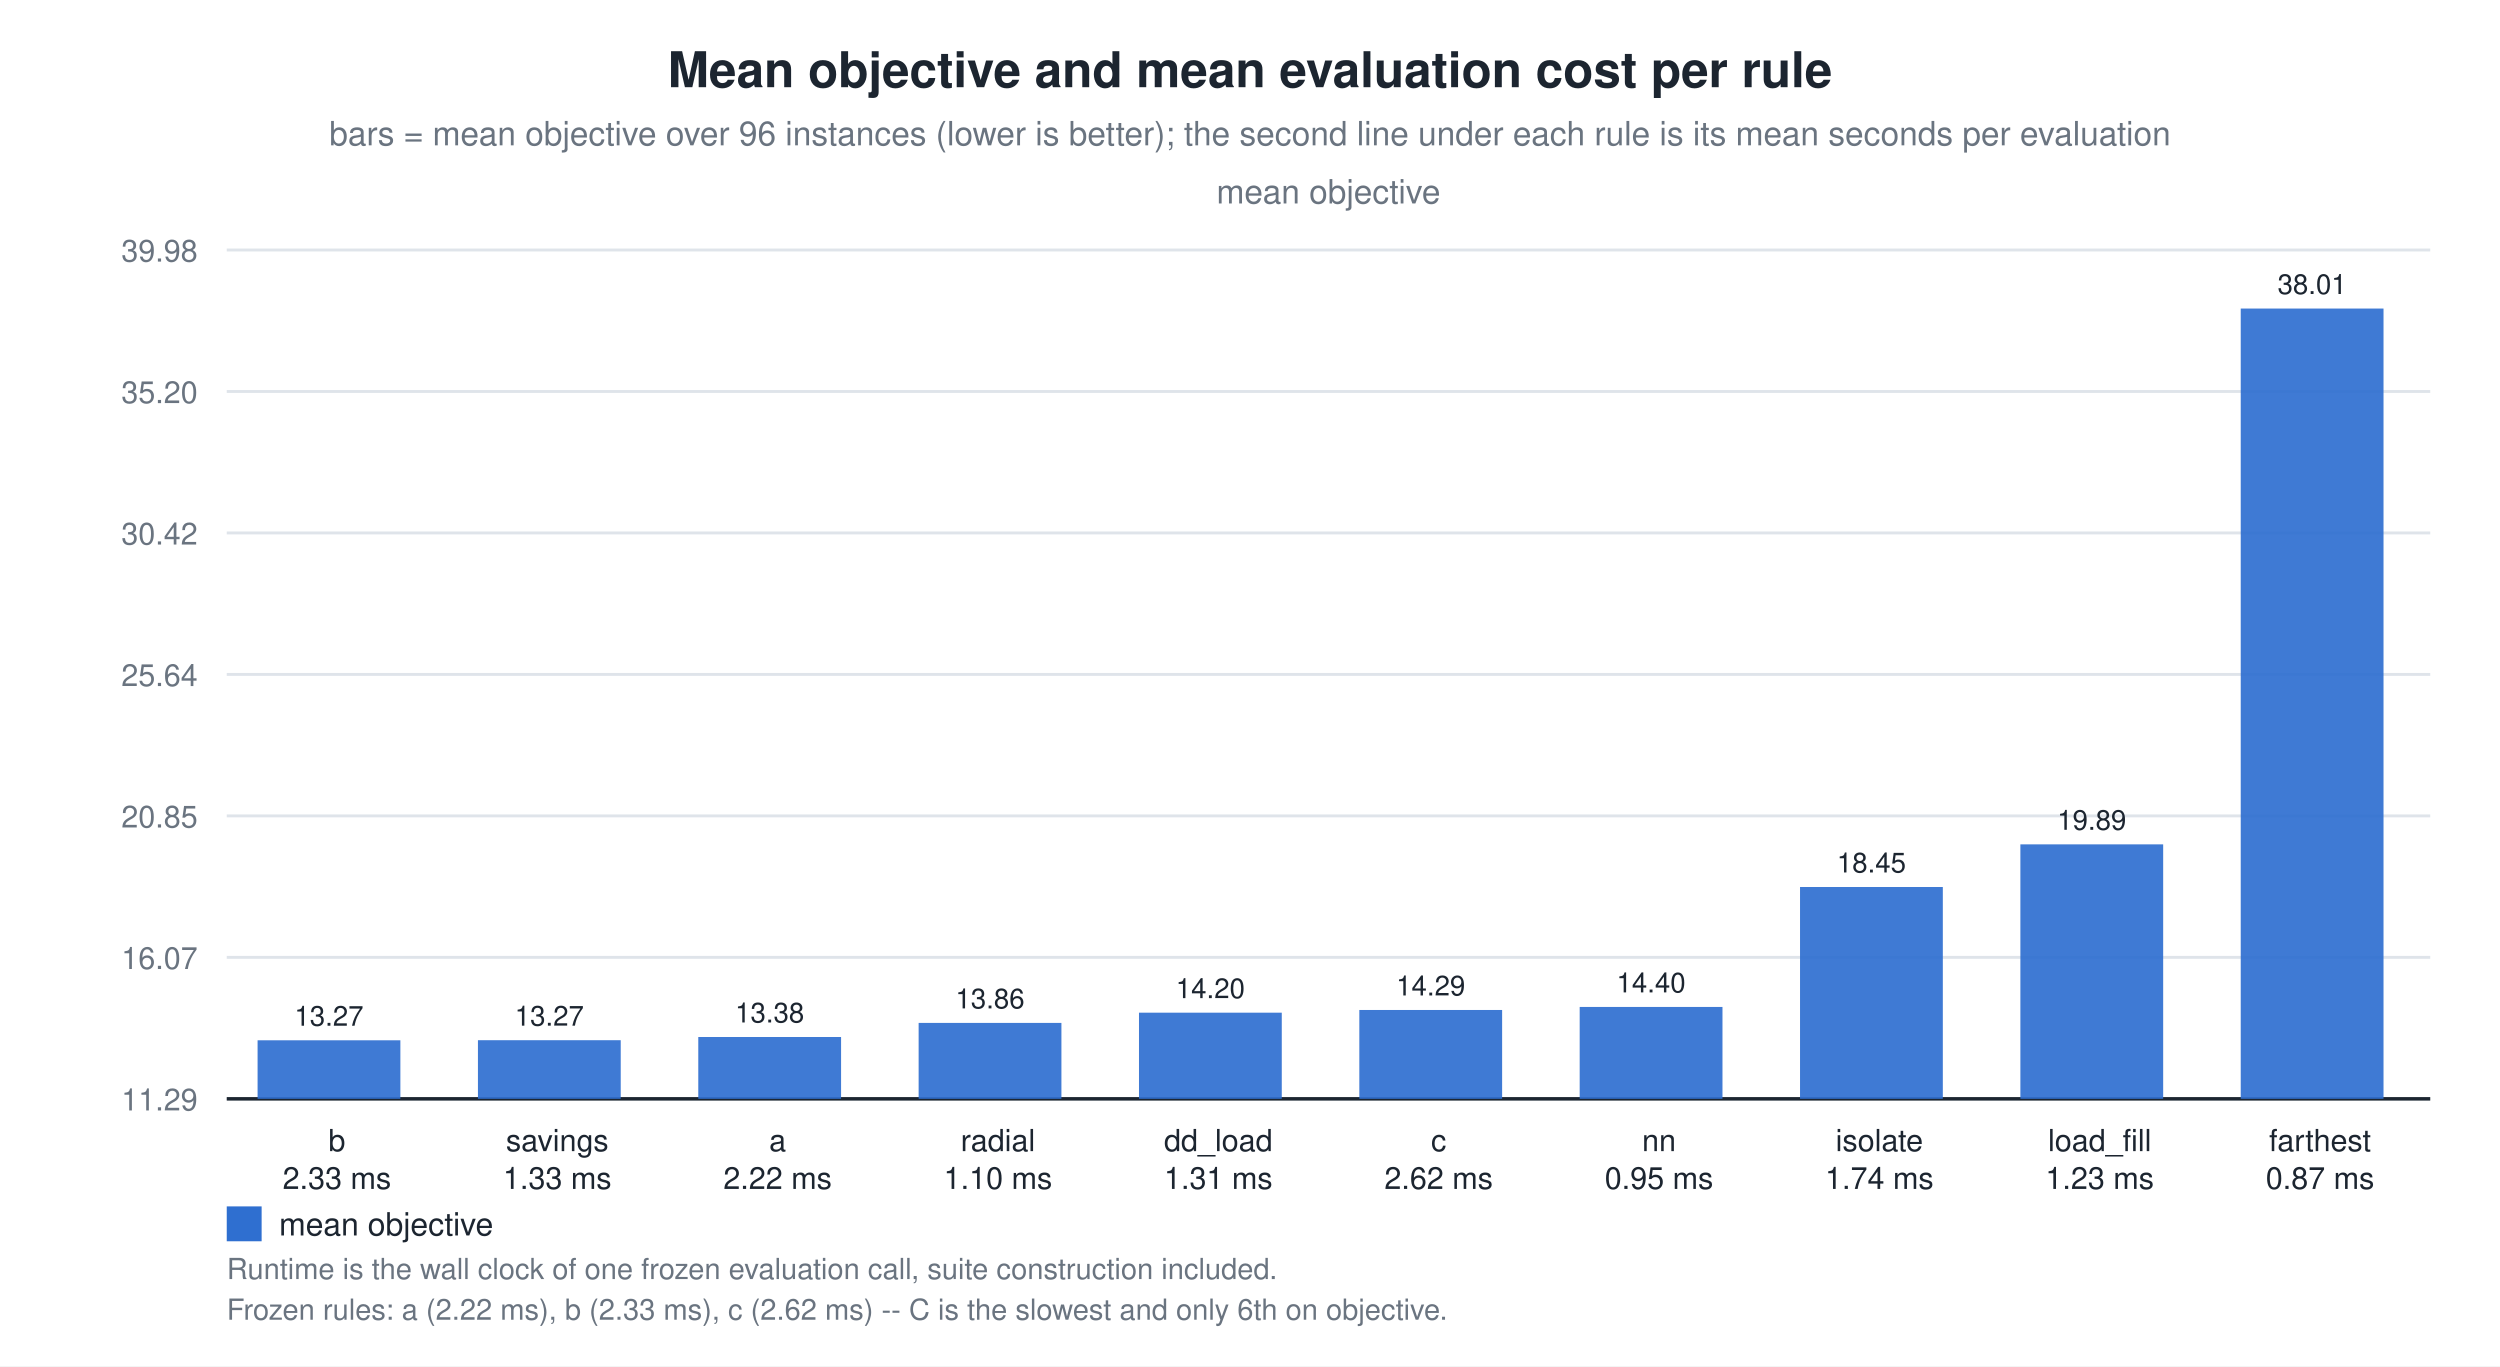
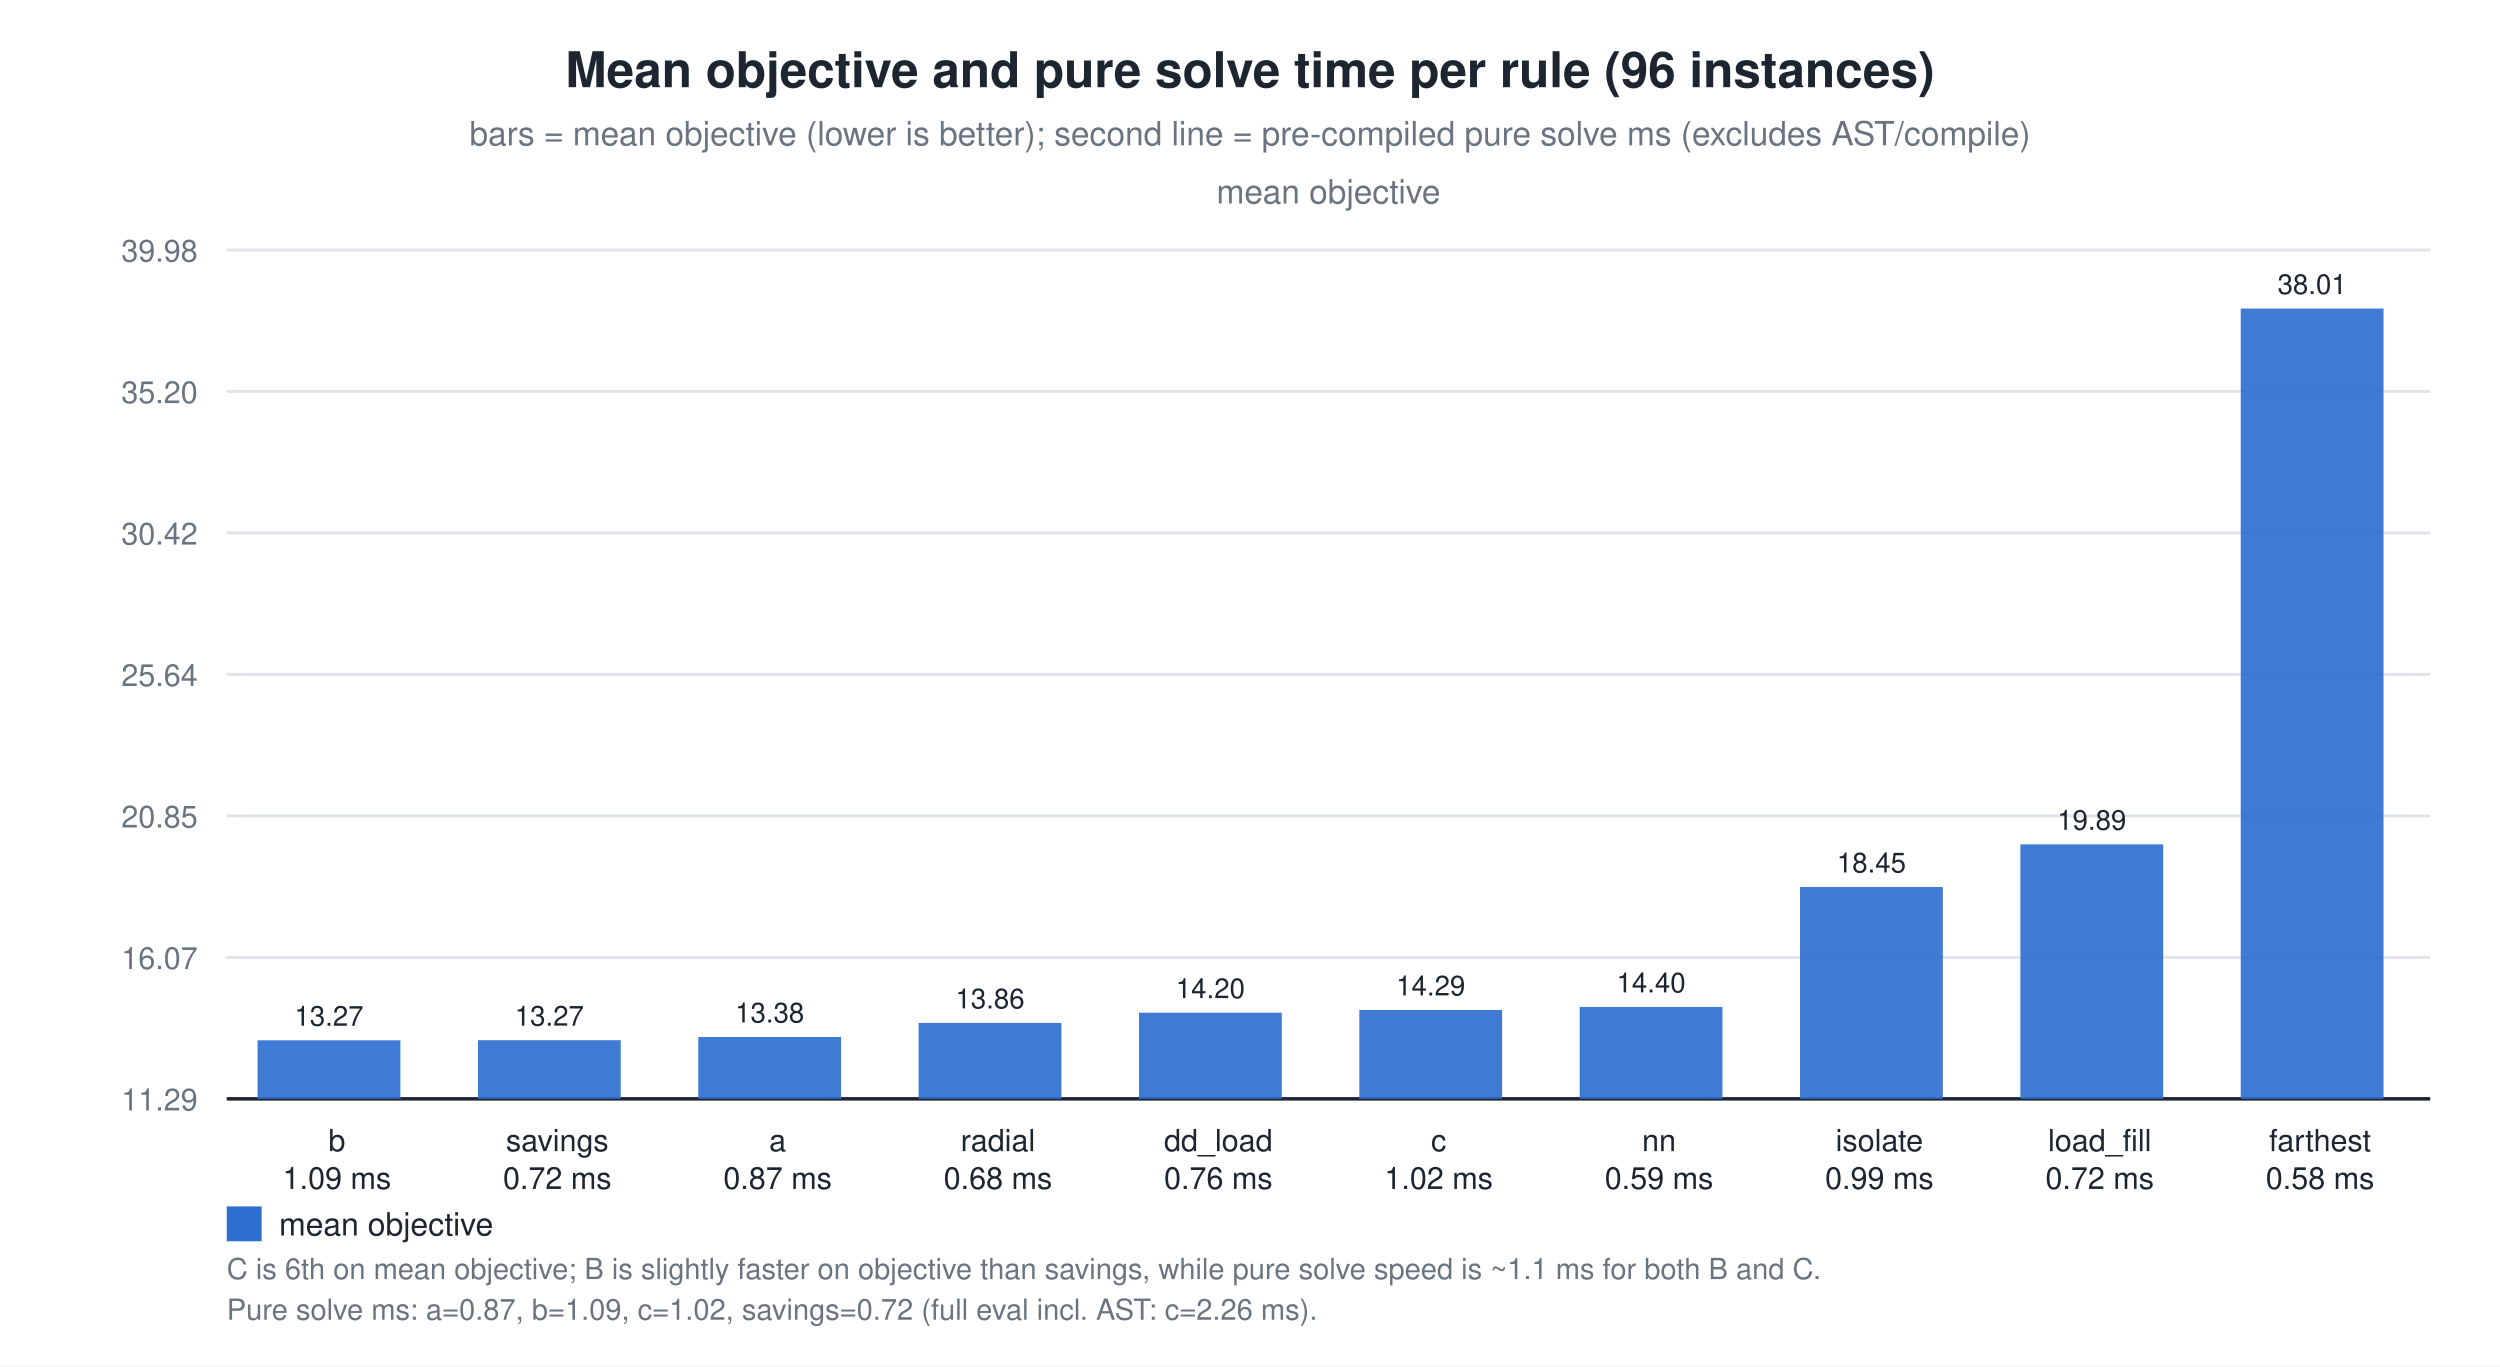
<svg xmlns="http://www.w3.org/2000/svg" width="860" height="470" viewBox="0 0 860 470" font-family="Segoe UI, Helvetica, Arial, sans-serif">
  <rect width="860" height="470" fill="#ffffff" />
-   <text x="430.0" y="30" text-anchor="middle" font-size="17" font-weight="600" fill="#1c2530">Mean objective and mean evaluation cost per rule</text>
-   <text x="430.0" y="50" text-anchor="middle" font-size="11.5" fill="#6a7480">bars = mean objective over 96 instances (lower is better); the second line under each rule is its mean seconds per evaluation</text>
+   <text x="430.0" y="30" text-anchor="middle" font-size="17" font-weight="600" fill="#1c2530">Mean objective and pure solve time per rule (96 instances)</text>
+   <text x="430.0" y="50" text-anchor="middle" font-size="11.5" fill="#6a7480">bars = mean objective (lower is better); second line = pre-compiled pure solve ms (excludes AST/compile)</text>
  <line x1="78.00" y1="378.00" x2="836.00" y2="378.00" stroke="#dfe4ea" stroke-width="1.0" />
  <text x="68.00" y="382.00" font-size="10.5" fill="#6a7480" text-anchor="end" font-weight="400">11.29</text>
  <line x1="78.00" y1="329.33" x2="836.00" y2="329.33" stroke="#dfe4ea" stroke-width="1.0" />
  <text x="68.00" y="333.33" font-size="10.5" fill="#6a7480" text-anchor="end" font-weight="400">16.07</text>
  <line x1="78.00" y1="280.67" x2="836.00" y2="280.67" stroke="#dfe4ea" stroke-width="1.0" />
  <text x="68.00" y="284.67" font-size="10.5" fill="#6a7480" text-anchor="end" font-weight="400">20.85</text>
  <line x1="78.00" y1="232.00" x2="836.00" y2="232.00" stroke="#dfe4ea" stroke-width="1.0" />
  <text x="68.00" y="236.00" font-size="10.5" fill="#6a7480" text-anchor="end" font-weight="400">25.64</text>
  <line x1="78.00" y1="183.33" x2="836.00" y2="183.33" stroke="#dfe4ea" stroke-width="1.0" />
  <text x="68.00" y="187.33" font-size="10.5" fill="#6a7480" text-anchor="end" font-weight="400">30.42</text>
  <line x1="78.00" y1="134.67" x2="836.00" y2="134.67" stroke="#dfe4ea" stroke-width="1.0" />
  <text x="68.00" y="138.67" font-size="10.5" fill="#6a7480" text-anchor="end" font-weight="400">35.20</text>
  <line x1="78.00" y1="86.00" x2="836.00" y2="86.00" stroke="#dfe4ea" stroke-width="1.0" />
  <text x="68.00" y="90.00" font-size="10.5" fill="#6a7480" text-anchor="end" font-weight="400">39.98</text>
  <line x1="78.00" y1="378.00" x2="836.00" y2="378.00" stroke="#1c2530" stroke-width="1.2" />
  <text x="457.00" y="70.00" font-size="11.5" fill="#6a7480" text-anchor="middle" font-weight="400">mean objective</text>
  <rect x="88.61" y="357.86" width="49.12" height="20.14" fill="#2f6fd0" fill-opacity="0.92" />
  <text x="113.17" y="352.86" font-size="9.5" fill="#1c2530" text-anchor="middle" font-weight="400">13.27</text>
  <text x="115.90" y="396.00" font-size="10.5" fill="#1c2530" text-anchor="middle" font-weight="400">b</text>
-   <text x="115.90" y="409.00" font-size="10.5" fill="#1c2530" text-anchor="middle" font-weight="400">2.33 ms</text>
+   <text x="115.90" y="409.00" font-size="10.5" fill="#1c2530" text-anchor="middle" font-weight="400">1.09 ms</text>
  <rect x="164.41" y="357.83" width="49.12" height="20.17" fill="#2f6fd0" fill-opacity="0.92" />
  <text x="188.97" y="352.83" font-size="9.5" fill="#1c2530" text-anchor="middle" font-weight="400">13.27</text>
  <text x="191.70" y="396.00" font-size="10.5" fill="#1c2530" text-anchor="middle" font-weight="400">savings</text>
-   <text x="191.70" y="409.00" font-size="10.5" fill="#1c2530" text-anchor="middle" font-weight="400">1.33 ms</text>
+   <text x="191.70" y="409.00" font-size="10.5" fill="#1c2530" text-anchor="middle" font-weight="400">0.72 ms</text>
  <rect x="240.21" y="356.73" width="49.12" height="21.27" fill="#2f6fd0" fill-opacity="0.92" />
  <text x="264.77" y="351.73" font-size="9.5" fill="#1c2530" text-anchor="middle" font-weight="400">13.38</text>
  <text x="267.50" y="396.00" font-size="10.5" fill="#1c2530" text-anchor="middle" font-weight="400">a</text>
-   <text x="267.50" y="409.00" font-size="10.5" fill="#1c2530" text-anchor="middle" font-weight="400">2.22 ms</text>
+   <text x="267.50" y="409.00" font-size="10.5" fill="#1c2530" text-anchor="middle" font-weight="400">0.87 ms</text>
  <rect x="316.01" y="351.88" width="49.12" height="26.12" fill="#2f6fd0" fill-opacity="0.92" />
  <text x="340.57" y="346.88" font-size="9.5" fill="#1c2530" text-anchor="middle" font-weight="400">13.86</text>
  <text x="343.30" y="396.00" font-size="10.5" fill="#1c2530" text-anchor="middle" font-weight="400">radial</text>
-   <text x="343.30" y="409.00" font-size="10.5" fill="#1c2530" text-anchor="middle" font-weight="400">1.10 ms</text>
+   <text x="343.30" y="409.00" font-size="10.5" fill="#1c2530" text-anchor="middle" font-weight="400">0.68 ms</text>
  <rect x="391.81" y="348.36" width="49.12" height="29.64" fill="#2f6fd0" fill-opacity="0.92" />
  <text x="416.37" y="343.36" font-size="9.5" fill="#1c2530" text-anchor="middle" font-weight="400">14.20</text>
  <text x="419.10" y="396.00" font-size="10.5" fill="#1c2530" text-anchor="middle" font-weight="400">dd_load</text>
-   <text x="419.10" y="409.00" font-size="10.5" fill="#1c2530" text-anchor="middle" font-weight="400">1.31 ms</text>
+   <text x="419.10" y="409.00" font-size="10.5" fill="#1c2530" text-anchor="middle" font-weight="400">0.76 ms</text>
  <rect x="467.61" y="347.43" width="49.12" height="30.57" fill="#2f6fd0" fill-opacity="0.92" />
  <text x="492.17" y="342.43" font-size="9.5" fill="#1c2530" text-anchor="middle" font-weight="400">14.29</text>
  <text x="494.90" y="396.00" font-size="10.5" fill="#1c2530" text-anchor="middle" font-weight="400">c</text>
-   <text x="494.90" y="409.00" font-size="10.5" fill="#1c2530" text-anchor="middle" font-weight="400">2.62 ms</text>
+   <text x="494.90" y="409.00" font-size="10.5" fill="#1c2530" text-anchor="middle" font-weight="400">1.02 ms</text>
  <rect x="543.41" y="346.39" width="49.12" height="31.61" fill="#2f6fd0" fill-opacity="0.92" />
  <text x="567.97" y="341.39" font-size="9.5" fill="#1c2530" text-anchor="middle" font-weight="400">14.40</text>
  <text x="570.70" y="396.00" font-size="10.5" fill="#1c2530" text-anchor="middle" font-weight="400">nn</text>
-   <text x="570.70" y="409.00" font-size="10.5" fill="#1c2530" text-anchor="middle" font-weight="400">0.95 ms</text>
+   <text x="570.70" y="409.00" font-size="10.5" fill="#1c2530" text-anchor="middle" font-weight="400">0.59 ms</text>
  <rect x="619.21" y="305.13" width="49.12" height="72.87" fill="#2f6fd0" fill-opacity="0.92" />
  <text x="643.77" y="300.13" font-size="9.5" fill="#1c2530" text-anchor="middle" font-weight="400">18.45</text>
  <text x="646.50" y="396.00" font-size="10.5" fill="#1c2530" text-anchor="middle" font-weight="400">isolate</text>
-   <text x="646.50" y="409.00" font-size="10.5" fill="#1c2530" text-anchor="middle" font-weight="400">1.74 ms</text>
+   <text x="646.50" y="409.00" font-size="10.5" fill="#1c2530" text-anchor="middle" font-weight="400">0.99 ms</text>
  <rect x="695.01" y="290.46" width="49.12" height="87.54" fill="#2f6fd0" fill-opacity="0.92" />
  <text x="719.57" y="285.46" font-size="9.5" fill="#1c2530" text-anchor="middle" font-weight="400">19.89</text>
  <text x="722.30" y="396.00" font-size="10.5" fill="#1c2530" text-anchor="middle" font-weight="400">load_fill</text>
-   <text x="722.30" y="409.00" font-size="10.5" fill="#1c2530" text-anchor="middle" font-weight="400">1.23 ms</text>
+   <text x="722.30" y="409.00" font-size="10.5" fill="#1c2530" text-anchor="middle" font-weight="400">0.72 ms</text>
  <rect x="770.81" y="106.14" width="49.12" height="271.86" fill="#2f6fd0" fill-opacity="0.92" />
  <text x="795.37" y="101.14" font-size="9.5" fill="#1c2530" text-anchor="middle" font-weight="400">38.01</text>
  <text x="798.10" y="396.00" font-size="10.5" fill="#1c2530" text-anchor="middle" font-weight="400">farthest</text>
-   <text x="798.10" y="409.00" font-size="10.5" fill="#1c2530" text-anchor="middle" font-weight="400">0.87 ms</text>
+   <text x="798.10" y="409.00" font-size="10.5" fill="#1c2530" text-anchor="middle" font-weight="400">0.58 ms</text>
  <rect x="78.00" y="415.00" width="12.00" height="12.00" fill="#2f6fd0" fill-opacity="1.0" />
  <text x="96.00" y="425.00" font-size="11" fill="#1c2530" text-anchor="start" font-weight="400">mean objective</text>
-   <text x="78.00" y="454.00" font-size="10" fill="#6a7480" text-anchor="start" font-weight="400">Frozen rules: a (2.22 ms), b (2.33 ms), c (2.62 ms) -- C is the slowest and only 6th on objective.</text>
-   <text x="78.00" y="440.00" font-size="10" fill="#6a7480" text-anchor="start" font-weight="400">Runtime is the wall clock of one frozen evaluation call, suite construction included.</text>
+   <text x="78.00" y="454.00" font-size="10" fill="#6a7480" text-anchor="start" font-weight="400">Pure solve ms: a=0.87, b=1.09, c=1.02, savings=0.72 (full eval incl. AST: c=2.26 ms).</text>
+   <text x="78.00" y="440.00" font-size="10" fill="#6a7480" text-anchor="start" font-weight="400">C is 6th on mean objective; B is slightly faster on objective than savings, while pure solve speed is ~1.1 ms for both B and C.</text>
</svg>
